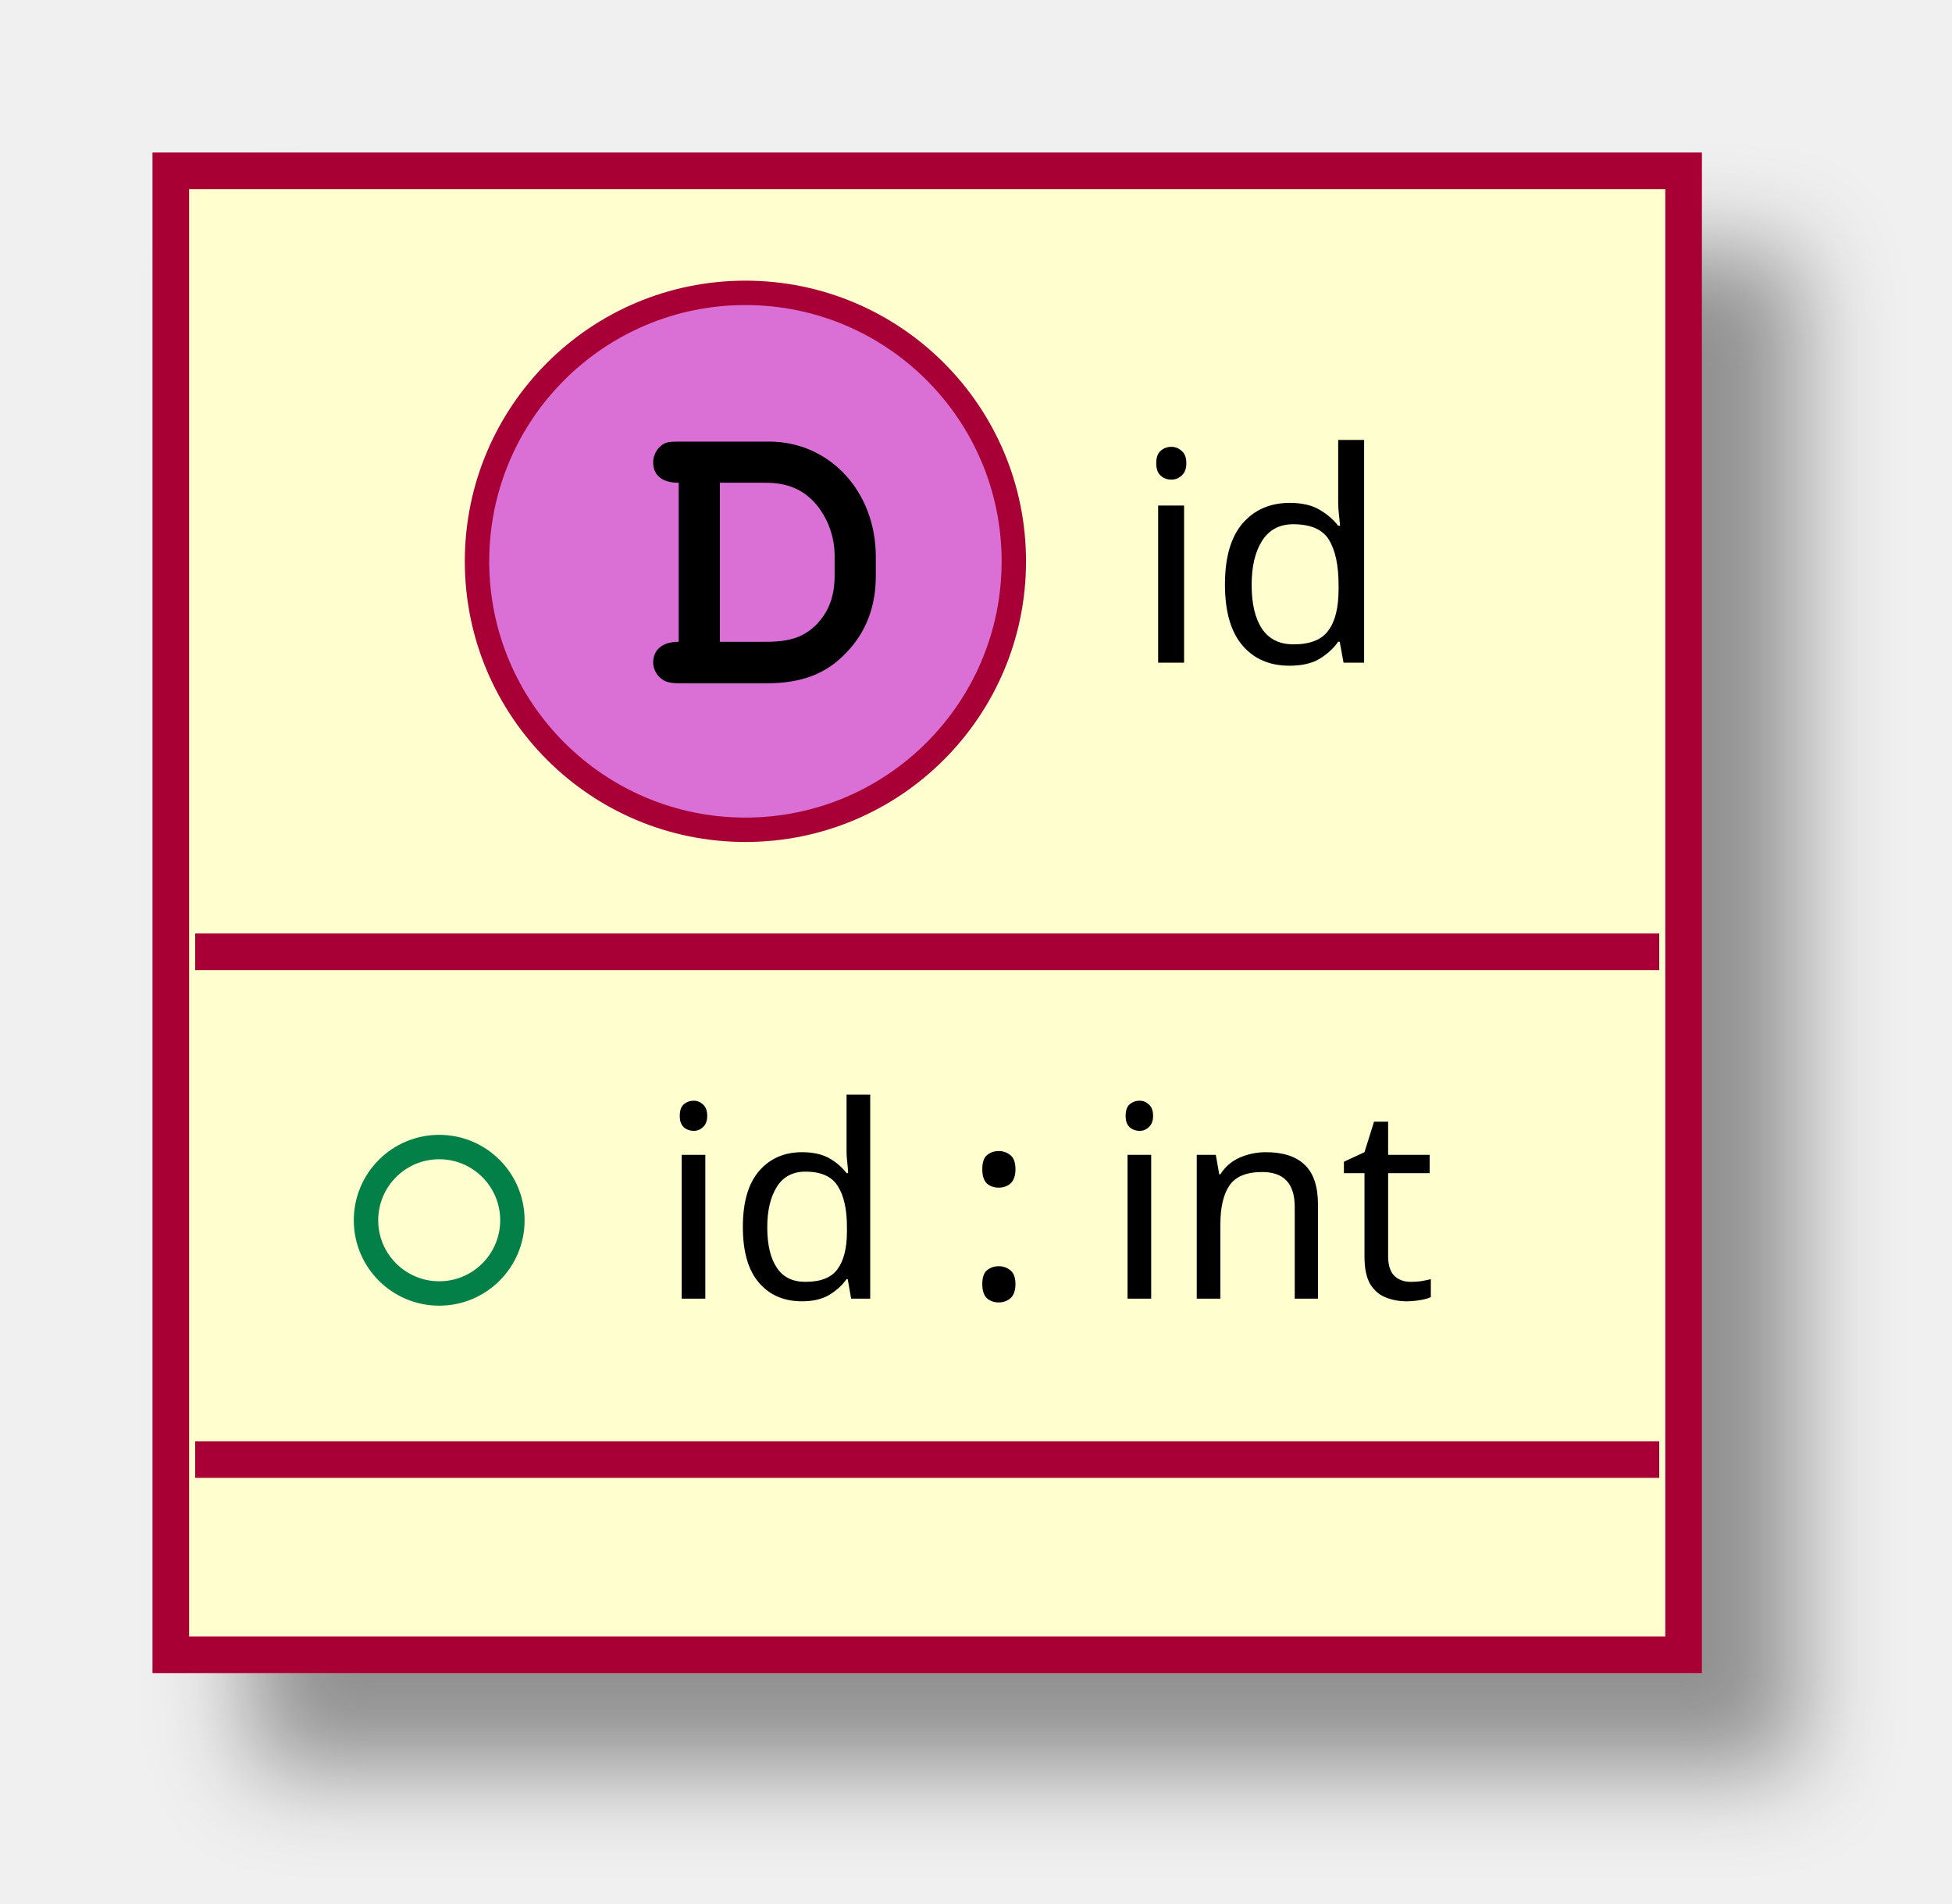
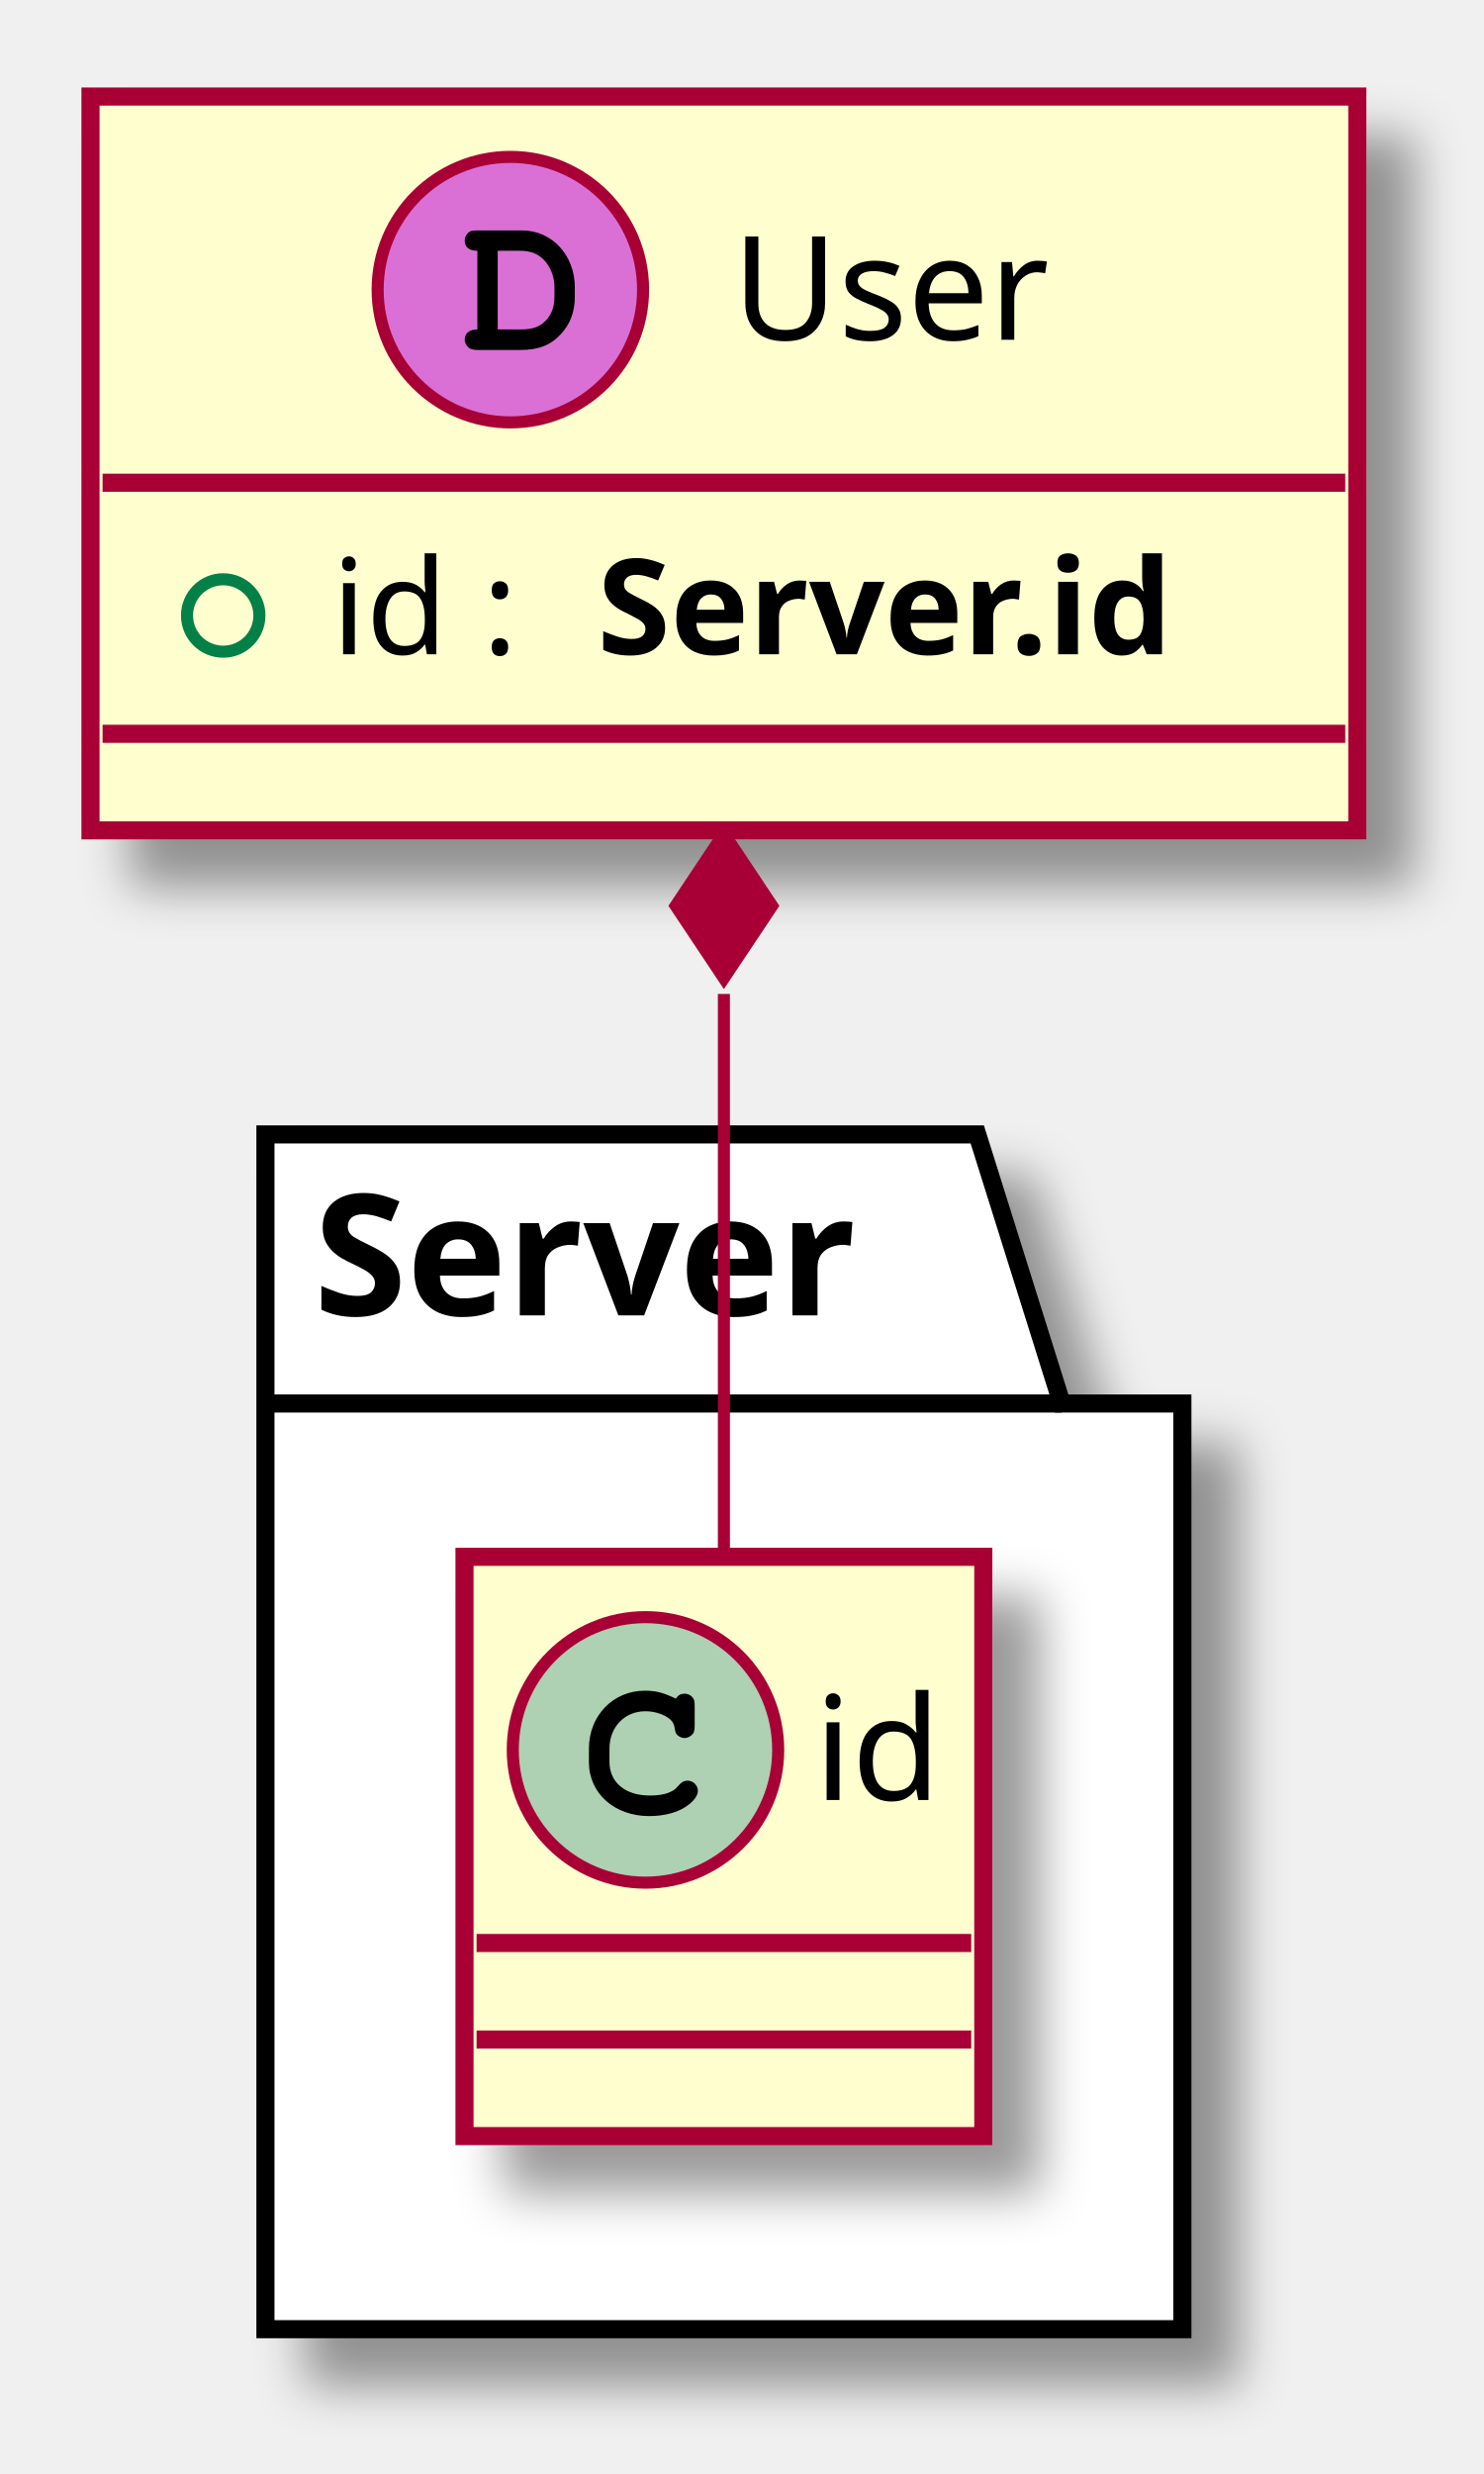
- <svg xmlns="http://www.w3.org/2000/svg" contentScriptType="application/ecmascript" contentStyleType="text/css" height="78px" preserveAspectRatio="none" style="width:80px;height:78px;" version="1.1" viewBox="0 0 80 78" width="80px" zoomAndPan="magnify">
+ <svg xmlns="http://www.w3.org/2000/svg" contentScriptType="application/ecmascript" contentStyleType="text/css" height="205px" preserveAspectRatio="none" style="width:123px;height:205px;" version="1.1" viewBox="0 0 123 205" width="123px" zoomAndPan="magnify">
  <defs>
-     <filter height="300%" id="f11nzbma9lx8gx" width="300%" x="-1" y="-1">
+     <filter height="300%" id="fxyrrmmyfymf3" width="300%" x="-1" y="-1">
      <feGaussianBlur result="blurOut" stdDeviation="2.0" />
      <feColorMatrix in="blurOut" result="blurOut2" type="matrix" values="0 0 0 0 0 0 0 0 0 0 0 0 0 0 0 0 0 0 .4 0" />
      <feOffset dx="4.0" dy="4.0" in="blurOut2" result="blurOut3" />
      <feBlend in="SourceGraphic" in2="blurOut3" mode="normal" />
    </filter>
  </defs>
  <g>
-     <rect fill="#FEFECE" filter="url(#f11nzbma9lx8gx)" height="60.805" id="_0" style="stroke: #A80036; stroke-width: 1.5;" width="62" x="7" y="7" />
-     <ellipse cx="30.55" cy="23" fill="#DA70D6" rx="11" ry="11" style="stroke: #A80036; stroke-width: 1.0;" />
-     <path d="M27.816,26.297 L27.816,19.781 C27.144,19.781 26.769,19.484 26.769,18.938 C26.769,18.656 26.925,18.359 27.175,18.203 C27.331,18.109 27.456,18.094 27.909,18.094 L31.519,18.094 C34.003,18.094 35.894,20.141 35.894,22.812 L35.894,23.609 C35.894,24.859 35.487,25.906 34.706,26.719 C33.878,27.609 32.862,28 31.378,28 L27.909,28 C27.503,28 27.284,27.953 27.128,27.828 C26.909,27.672 26.769,27.406 26.769,27.156 C26.769,26.609 27.159,26.297 27.816,26.297 Z M29.503,26.297 L31.394,26.297 C32.409,26.297 32.972,26.094 33.503,25.547 C33.972,25.031 34.206,24.438 34.206,23.562 L34.206,22.781 C34.206,21.984 33.925,21.234 33.441,20.656 C32.925,20.062 32.284,19.781 31.378,19.781 L29.503,19.781 Z " />
-     <text fill="#000000" font-family="sans-serif" font-size="12" lengthAdjust="spacingAndGlyphs" textLength="11" x="46.45" y="27.154">id</text>
-     <line style="stroke: #A80036; stroke-width: 1.5;" x1="8" x2="68" y1="39" y2="39" />
-     <ellipse cx="18" cy="50" fill="none" rx="3" ry="3" style="stroke: #038048; stroke-width: 1.0;" />
-     <text fill="#000000" font-family="sans-serif" font-size="11" lengthAdjust="spacingAndGlyphs" textLength="36" x="27" y="53.21">id : int</text>
-     <line style="stroke: #A80036; stroke-width: 1.5;" x1="8" x2="68" y1="59.805" y2="59.805" />
+     <polygon fill="#FFFFFF" filter="url(#fxyrrmmyfymf3)" points="22,94,81,94,88,116.297,98,116.297,98,193,22,193,22,94" style="stroke: #000000; stroke-width: 1.5;" />
+     <line style="stroke: #000000; stroke-width: 1.5;" x1="22" x2="88" y1="116.297" y2="116.297" />
+     <text fill="#000000" font-family="sans-serif" font-size="14" font-weight="bold" lengthAdjust="spacingAndGlyphs" textLength="53" x="26" y="108.995">Server</text>
+     <rect fill="#FEFECE" filter="url(#fxyrrmmyfymf3)" height="48" id="Server.id" style="stroke: #A80036; stroke-width: 1.5;" width="43" x="38.5" y="129" />
+     <ellipse cx="53.5" cy="145" fill="#ADD1B2" rx="11" ry="11" style="stroke: #A80036; stroke-width: 1.0;" />
+     <path d="M55.844,140.672 L56.016,140.75 C56.234,140.438 56.438,140.344 56.734,140.344 C57.031,140.344 57.312,140.484 57.469,140.75 C57.562,140.906 57.578,141.031 57.578,141.469 L57.578,142.891 C57.578,143.312 57.547,143.5 57.438,143.656 C57.266,143.875 57,144.016 56.734,144.016 C56.516,144.016 56.281,143.906 56.141,143.766 C56,143.641 55.969,143.516 55.906,143.109 C55.812,142.703 55.641,142.484 55.156,142.203 C54.688,141.953 54.078,141.797 53.5,141.797 C51.766,141.797 50.516,143.109 50.516,144.891 L50.516,145.984 C50.516,147.688 51.812,148.781 53.859,148.781 C54.625,148.781 55.312,148.656 55.734,148.391 C55.922,148.297 55.922,148.297 56.375,147.812 C56.562,147.625 56.766,147.547 56.984,147.547 C57.453,147.547 57.844,147.938 57.844,148.391 C57.844,148.781 57.516,149.234 56.938,149.641 C56.188,150.188 55.031,150.484 53.812,150.484 C50.922,150.484 48.812,148.594 48.812,146.016 L48.812,144.891 C48.812,142.172 50.812,140.094 53.438,140.094 C54.312,140.094 54.906,140.234 55.844,140.672 Z " />
+     <text fill="#000000" font-family="sans-serif" font-size="12" lengthAdjust="spacingAndGlyphs" textLength="11" x="67.5" y="149.154">id</text>
+     <line style="stroke: #A80036; stroke-width: 1.5;" x1="39.5" x2="80.5" y1="161" y2="161" />
+     <line style="stroke: #A80036; stroke-width: 1.5;" x1="39.5" x2="80.5" y1="169" y2="169" />
+     <rect fill="#FEFECE" filter="url(#fxyrrmmyfymf3)" height="60.805" id="_0" style="stroke: #A80036; stroke-width: 1.5;" width="105" x="7.5" y="8" />
+     <ellipse cx="42.3" cy="24" fill="#DA70D6" rx="11" ry="11" style="stroke: #A80036; stroke-width: 1.0;" />
+     <path d="M39.566,27.297 L39.566,20.781 C38.894,20.781 38.519,20.484 38.519,19.938 C38.519,19.656 38.675,19.359 38.925,19.203 C39.081,19.109 39.206,19.094 39.659,19.094 L43.269,19.094 C45.753,19.094 47.644,21.141 47.644,23.812 L47.644,24.609 C47.644,25.859 47.237,26.906 46.456,27.719 C45.628,28.609 44.612,29 43.128,29 L39.659,29 C39.253,29 39.034,28.953 38.878,28.828 C38.659,28.672 38.519,28.406 38.519,28.156 C38.519,27.609 38.909,27.297 39.566,27.297 Z M41.253,27.297 L43.144,27.297 C44.159,27.297 44.722,27.094 45.253,26.547 C45.722,26.031 45.956,25.438 45.956,24.562 L45.956,23.781 C45.956,22.984 45.675,22.234 45.191,21.656 C44.675,21.062 44.034,20.781 43.128,20.781 L41.253,20.781 Z " />
+     <text fill="#000000" font-family="sans-serif" font-size="12" lengthAdjust="spacingAndGlyphs" textLength="29" x="60.7" y="28.154">User</text>
+     <line style="stroke: #A80036; stroke-width: 1.5;" x1="8.5" x2="111.5" y1="40" y2="40" />
+     <ellipse cx="18.5" cy="51" fill="none" rx="3" ry="3" style="stroke: #038048; stroke-width: 1.0;" />
+     <text fill="#000000" font-family="sans-serif" font-size="11" lengthAdjust="spacingAndGlyphs" textLength="18" x="27.5" y="54.21">id :</text>
+     <text fill="#000000" font-family="sans-serif" font-size="11" font-weight="bold" lengthAdjust="spacingAndGlyphs" textLength="57" x="49.5" y="54.21">Server.id</text>
+     <line style="stroke: #A80036; stroke-width: 1.5;" x1="8.5" x2="111.5" y1="60.805" y2="60.805" />
+     <path d="M60,82.362 C60,98.086 60,115.293 60,128.669 " fill="none" id="_0&lt;-Server.id" style="stroke: #A80036; stroke-width: 1.0;" />
+     <polygon fill="#A80036" points="60,69.058,56,75.058,60,81.058,64,75.058,60,69.058" style="stroke: #A80036; stroke-width: 1.0;" />
+     <text fill="#000000" font-family="sans-serif" font-size="13" lengthAdjust="spacingAndGlyphs" textLength="0" x="59.513" y="117.993" />
  </g>
</svg>
